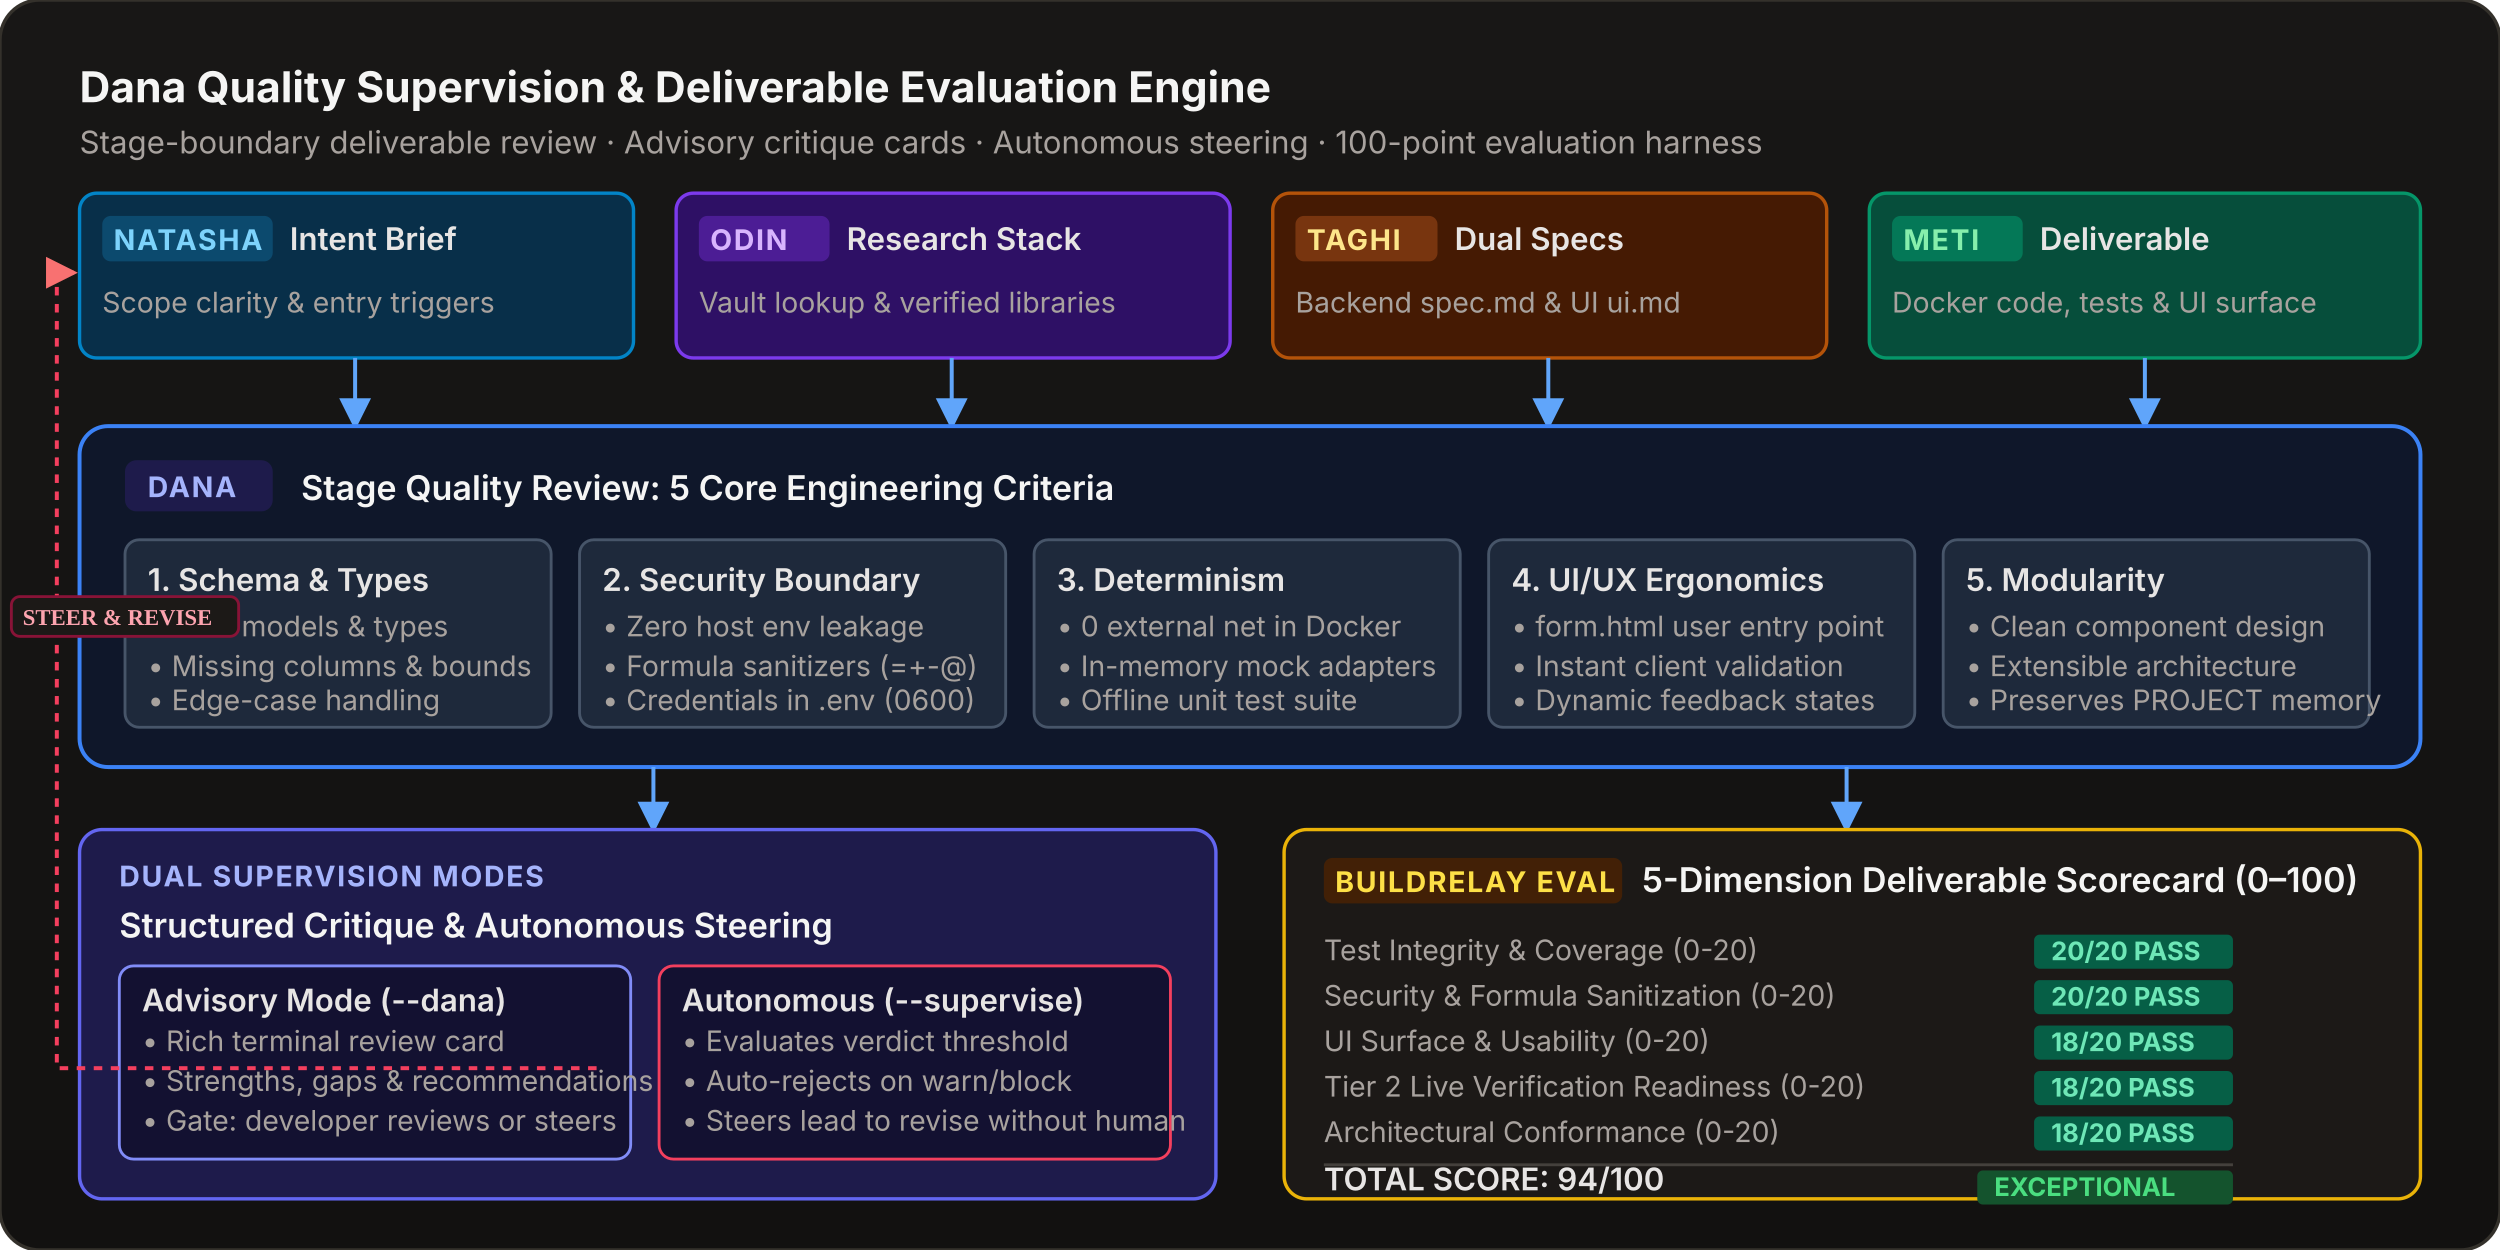
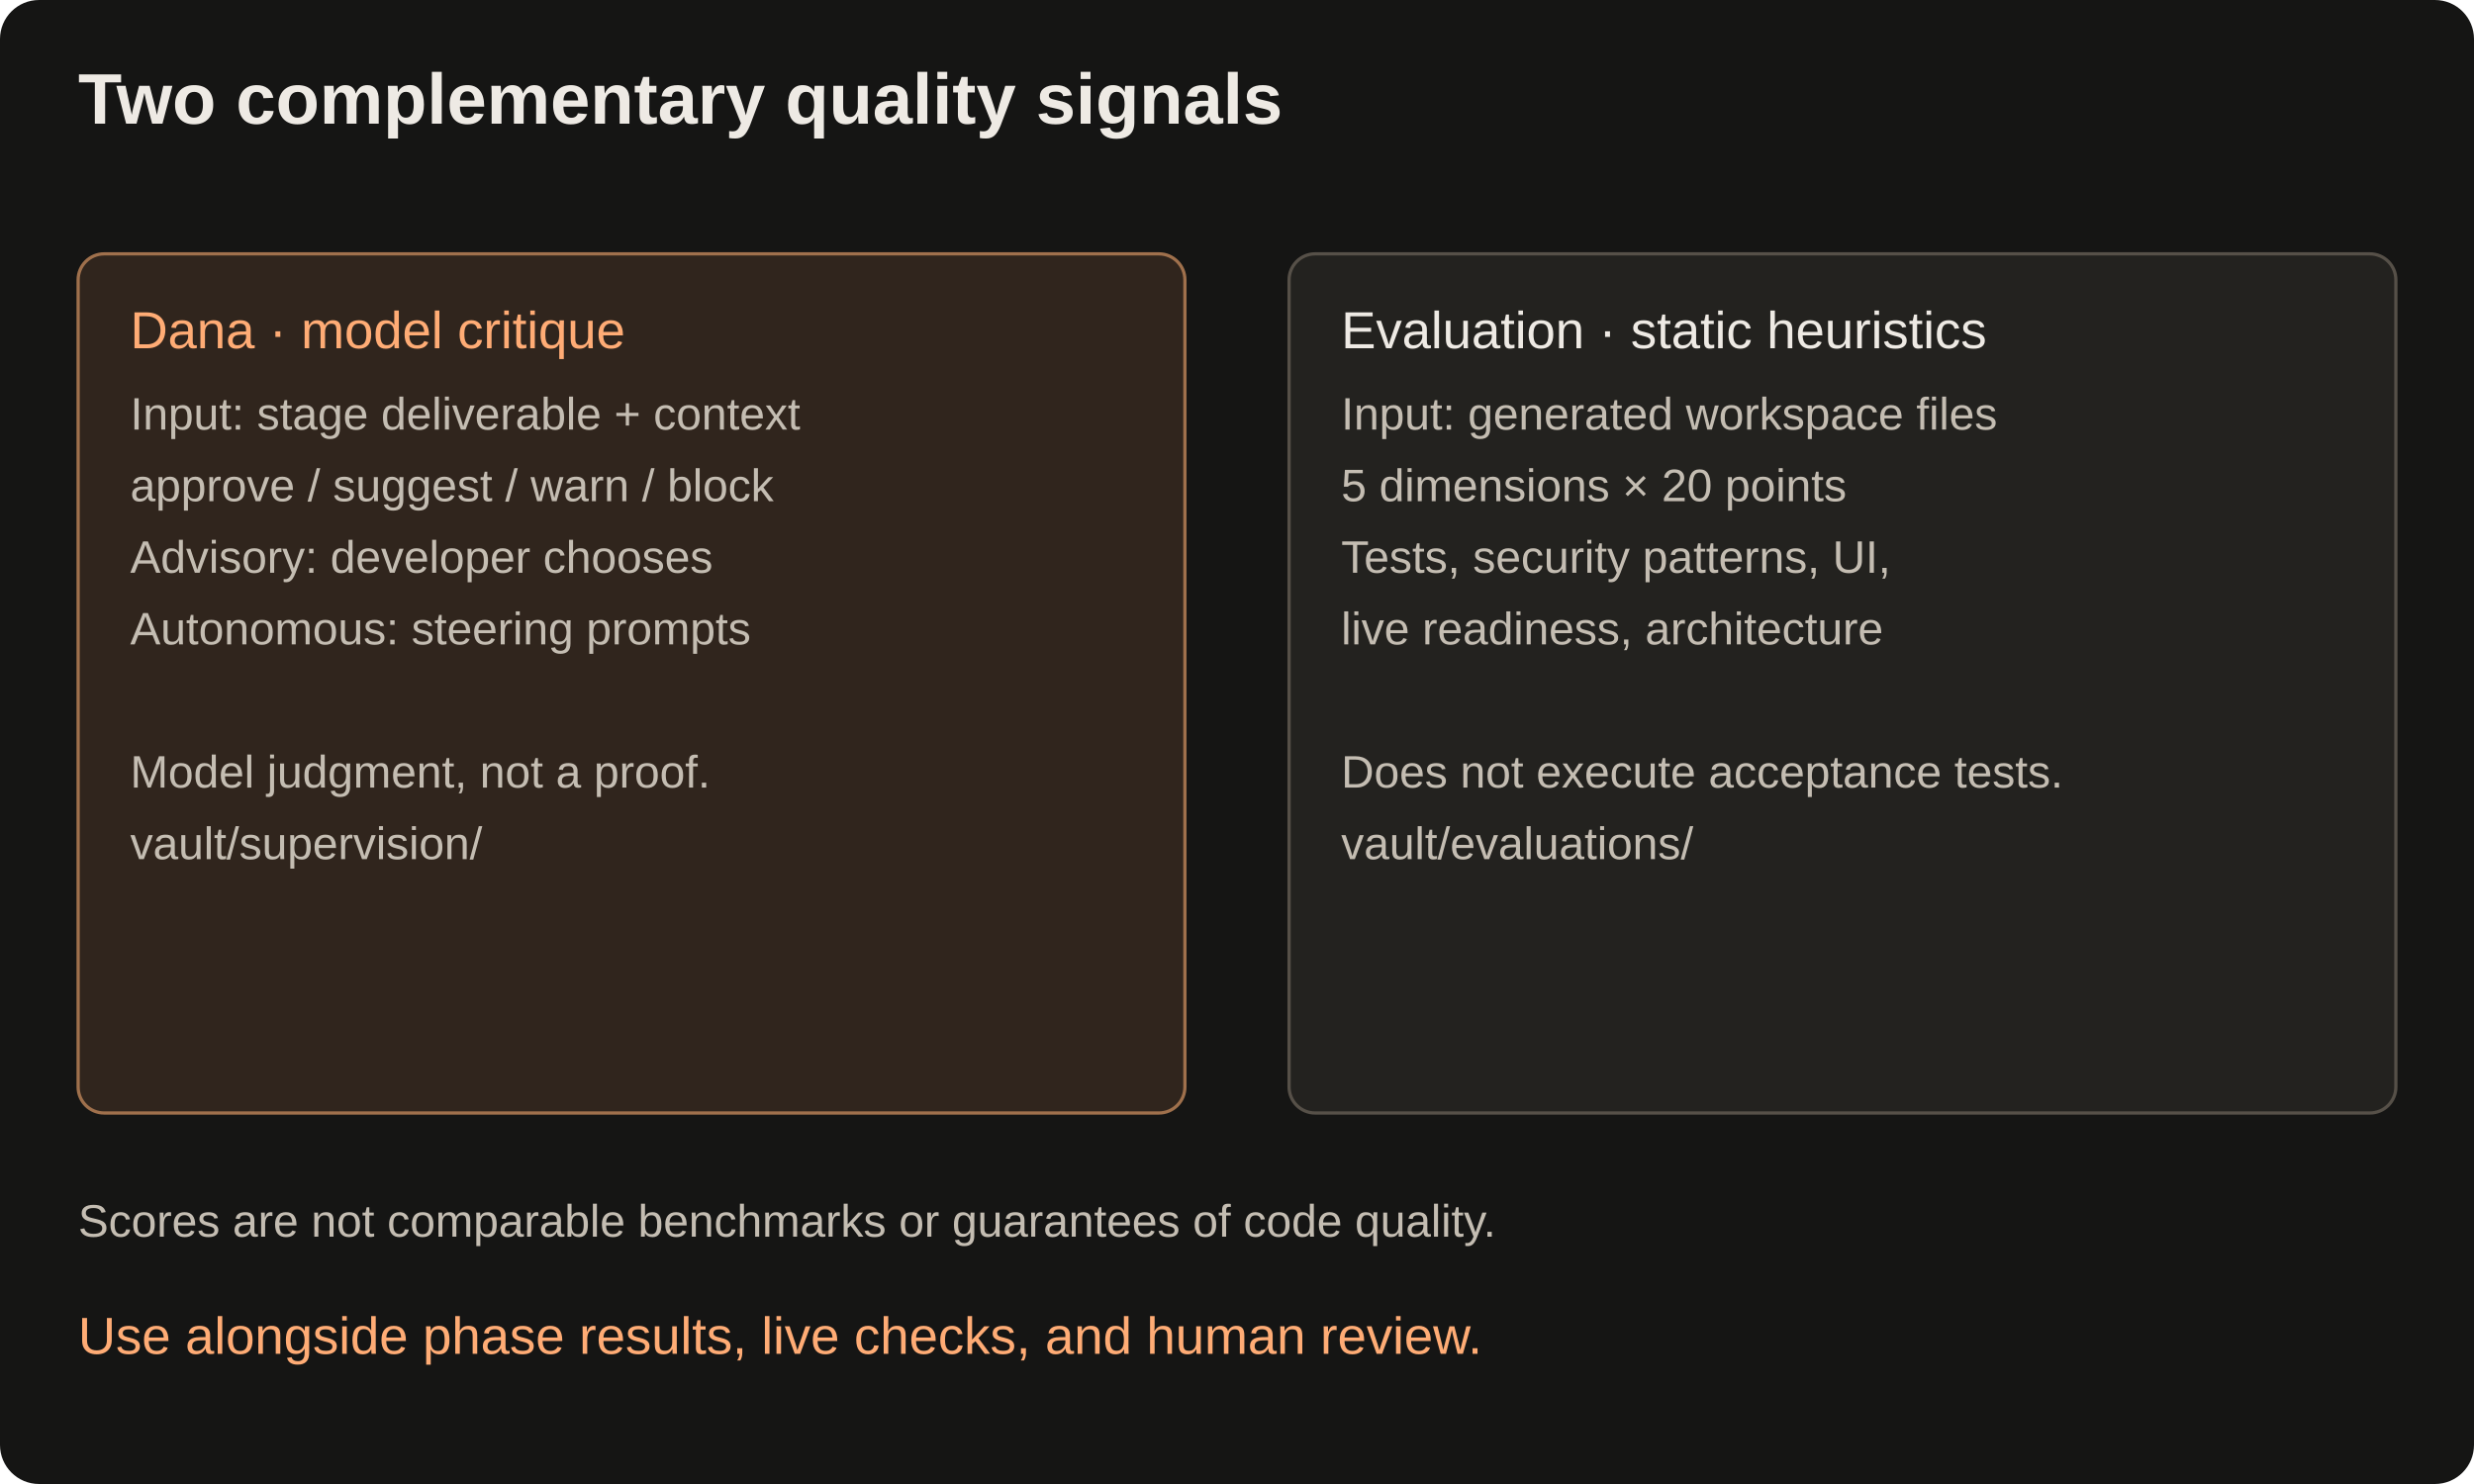
- <svg xmlns="http://www.w3.org/2000/svg" width="880" height="440" viewBox="0 0 880 440" role="img" aria-labelledby="dana-title dana-desc">
+ <svg xmlns="http://www.w3.org/2000/svg" width="760" height="456" viewBox="0 0 760 456" role="img" aria-labelledby="title desc">
  <defs>
-     <marker id="arrow-blue" markerWidth="8" markerHeight="8" refX="7" refY="4" orient="auto">
-       <path d="M0 0 L8 4 L0 8" fill="#60a5fa" />
+     <marker id="arrow" markerWidth="8" markerHeight="8" refX="7" refY="4" orient="auto">
+       <path d="M0 0 L8 4 L0 8" fill="#b7b1a8" />
    </marker>
-     <marker id="arrow-red" markerWidth="8" markerHeight="8" refX="7" refY="4" orient="auto">
-       <path d="M0 0 L8 4 L0 8" fill="#f87171" />
-     </marker>
-     <marker id="arrow-green" markerWidth="8" markerHeight="8" refX="7" refY="4" orient="auto">
-       <path d="M0 0 L8 4 L0 8" fill="#4ade80" />
-     </marker>
-     <linearGradient id="bg-canvas" x1="0" y1="0" x2="0" y2="1">
-       <stop offset="0%" stop-color="#181716" />
-       <stop offset="100%" stop-color="#121110" />
-     </linearGradient>
  </defs>
-   <rect width="880" height="440" rx="14" fill="url(#bg-canvas)" stroke="#34312b" stroke-width="1.2" />
-   <style>
-     .title { font-family: system-ui, -apple-system, sans-serif; font-size: 15px; font-weight: 700; fill: #f5f5f4; }
-     .subtitle { font-family: system-ui, -apple-system, sans-serif; font-size: 11px; fill: #a8a29e; }
-     .badge { font-family: system-ui, -apple-system, sans-serif; font-size: 10px; font-weight: 700; text-transform: uppercase; letter-spacing: 0.06em; }
-     .card-title { font-family: system-ui, -apple-system, sans-serif; font-size: 12px; font-weight: 600; fill: #f5f5f4; }
-     .item-title { font-family: system-ui, -apple-system, sans-serif; font-size: 11px; font-weight: 600; fill: #e7e5e4; }
-     .item-desc { font-family: system-ui, -apple-system, sans-serif; font-size: 10px; fill: #a8a29e; }
-     .verdict-box { font-family: system-ui, -apple-system, sans-serif; font-size: 9px; font-weight: 700; }
-   </style>
-   <g transform="translate(28, 20)">
-     <text class="title" x="0" y="16">Dana Quality Supervision &amp; Deliverable Evaluation Engine</text>
-     <text class="subtitle" x="0" y="34">Stage-boundary deliverable review · Advisory critique cards · Autonomous steering · 100-point evaluation harness</text>
-   </g>
-   <g transform="translate(28, 68)">
-     <g transform="translate(0, 0)">
-       <rect width="195" height="58" rx="6" fill="#082f49" stroke="#0284c7" stroke-width="1.2" />
-       <rect x="8" y="8" width="60" height="16" rx="3" fill="#0c4a6e" />
-       <text class="badge" x="12" y="20" fill="#7dd3fc">NATASHA</text>
-       <text class="item-title" x="74" y="20" fill="#bae6fd">Intent Brief</text>
-       <text class="item-desc" x="8" y="42">Scope clarity &amp; entry triggers</text>
-     </g>
-     <g transform="translate(210, 0)">
-       <rect width="195" height="58" rx="6" fill="#2e1065" stroke="#7c3aed" stroke-width="1.2" />
-       <rect x="8" y="8" width="46" height="16" rx="3" fill="#4c1d95" />
-       <text class="badge" x="12" y="20" fill="#d8b4fe">ODIN</text>
-       <text class="item-title" x="60" y="20" fill="#e9d5ff">Research Stack</text>
-       <text class="item-desc" x="8" y="42">Vault lookup &amp; verified libraries</text>
-     </g>
-     <g transform="translate(420, 0)">
-       <rect width="195" height="58" rx="6" fill="#451a03" stroke="#b45309" stroke-width="1.2" />
-       <rect x="8" y="8" width="50" height="16" rx="3" fill="#78350f" />
-       <text class="badge" x="12" y="20" fill="#fde68a">TAGHI</text>
-       <text class="item-title" x="64" y="20" fill="#fef3c7">Dual Specs</text>
-       <text class="item-desc" x="8" y="42">Backend spec.md &amp; UI ui.md</text>
-     </g>
-     <g transform="translate(630, 0)">
-       <rect width="194" height="58" rx="6" fill="#064e3b" stroke="#059669" stroke-width="1.2" />
-       <rect x="8" y="8" width="46" height="16" rx="3" fill="#047857" />
-       <text class="badge" x="12" y="20" fill="#86efac">METI</text>
-       <text class="item-title" x="60" y="20" fill="#d1fae5">Deliverable</text>
-       <text class="item-desc" x="8" y="42">Docker code, tests &amp; UI surface</text>
-     </g>
-   </g>
-   <path d="M125 126 V150" stroke="#60a5fa" stroke-width="1.4" marker-end="url(#arrow-blue)" />
-   <path d="M335 126 V150" stroke="#60a5fa" stroke-width="1.4" marker-end="url(#arrow-blue)" />
-   <path d="M545 126 V150" stroke="#60a5fa" stroke-width="1.4" marker-end="url(#arrow-blue)" />
-   <path d="M755 126 V150" stroke="#60a5fa" stroke-width="1.4" marker-end="url(#arrow-blue)" />
-   <g transform="translate(28, 150)">
-     <rect width="824" height="120" rx="10" fill="#0f172a" stroke="#3b82f6" stroke-width="1.4" />
-     <g transform="translate(16, 12)">
-       <rect width="52" height="18" rx="4" fill="#1e1b4b" />
-       <text class="badge" x="8" y="13" fill="#a5b4fc">DANA</text>
-       <text class="card-title" x="62" y="14" fill="#bfdbfe">Stage Quality Review: 5 Core Engineering Criteria</text>
-     </g>
-     <g transform="translate(16, 40)">
-       <rect width="150" height="66" rx="5" fill="#1e293b" stroke="#475569" stroke-width="1" />
-       <text class="item-title" x="8" y="18" fill="#93c5fd">1. Schema &amp; Types</text>
-       <text class="item-desc" x="8" y="34">• Data models &amp; types</text>
-       <text class="item-desc" x="8" y="48">• Missing columns &amp; bounds</text>
-       <text class="item-desc" x="8" y="60">• Edge-case handling</text>
-       <rect x="160" width="150" height="66" rx="5" fill="#1e293b" stroke="#475569" stroke-width="1" />
-       <text class="item-title" x="168" y="18" fill="#93c5fd">2. Security Boundary</text>
-       <text class="item-desc" x="168" y="34">• Zero host env leakage</text>
-       <text class="item-desc" x="168" y="48">• Formula sanitizers (=+-@)</text>
-       <text class="item-desc" x="168" y="60">• Credentials in .env (0600)</text>
-       <rect x="320" width="150" height="66" rx="5" fill="#1e293b" stroke="#475569" stroke-width="1" />
-       <text class="item-title" x="328" y="18" fill="#93c5fd">3. Determinism</text>
-       <text class="item-desc" x="328" y="34">• 0 external net in Docker</text>
-       <text class="item-desc" x="328" y="48">• In-memory mock adapters</text>
-       <text class="item-desc" x="328" y="60">• Offline unit test suite</text>
-       <rect x="480" width="150" height="66" rx="5" fill="#1e293b" stroke="#475569" stroke-width="1" />
-       <text class="item-title" x="488" y="18" fill="#93c5fd">4. UI/UX Ergonomics</text>
-       <text class="item-desc" x="488" y="34">• form.html user entry point</text>
-       <text class="item-desc" x="488" y="48">• Instant client validation</text>
-       <text class="item-desc" x="488" y="60">• Dynamic feedback states</text>
-       <rect x="640" width="150" height="66" rx="5" fill="#1e293b" stroke="#475569" stroke-width="1" />
-       <text class="item-title" x="648" y="18" fill="#93c5fd">5. Modularity</text>
-       <text class="item-desc" x="648" y="34">• Clean component design</text>
-       <text class="item-desc" x="648" y="48">• Extensible architecture</text>
-       <text class="item-desc" x="648" y="60">• Preserves PROJECT memory</text>
-     </g>
-   </g>
-   <path d="M230 270 V292" stroke="#60a5fa" stroke-width="1.4" marker-end="url(#arrow-blue)" />
-   <path d="M650 270 V292" stroke="#60a5fa" stroke-width="1.4" marker-end="url(#arrow-blue)" />
-   <g transform="translate(28, 292)">
-     <g transform="translate(0, 0)">
-       <rect width="400" height="130" rx="8" fill="#1e1b4b" stroke="#6366f1" stroke-width="1.2" />
-       <text class="badge" x="14" y="20" fill="#a5b4fc">DUAL SUPERVISION MODES</text>
-       <text class="card-title" x="14" y="38">Structured Critique &amp; Autonomous Steering</text>
-       <g transform="translate(14, 48)">
-         <rect width="180" height="68" rx="5" fill="#131131" stroke="#818cf8" stroke-width="1" />
-         <text class="item-title" x="8" y="16" fill="#c7d2fe">Advisory Mode (--dana)</text>
-         <text class="item-desc" x="8" y="30">• Rich terminal review card</text>
-         <text class="item-desc" x="8" y="44">• Strengths, gaps &amp; recommendations</text>
-         <text class="item-desc" x="8" y="58">• Gate: developer reviews or steers</text>
-       </g>
-       <g transform="translate(204, 48)">
-         <rect width="180" height="68" rx="5" fill="#131131" stroke="#f43f5e" stroke-width="1" />
-         <text class="item-title" x="8" y="16" fill="#fecdd3">Autonomous (--supervise)</text>
-         <text class="item-desc" x="8" y="30">• Evaluates verdict threshold</text>
-         <text class="item-desc" x="8" y="44">• Auto-rejects on warn/block</text>
-         <text class="item-desc" x="8" y="58">• Steers lead to revise without human</text>
-       </g>
-     </g>
-     <g transform="translate(424, 0)">
-       <rect width="400" height="130" rx="8" fill="#1c1917" stroke="#eab308" stroke-width="1.2" />
-       <rect x="14" y="10" width="105" height="16" rx="3" fill="#422006" />
-       <text class="badge" x="18" y="22" fill="#fde047">BUILDRELAY EVAL</text>
-       <text class="card-title" x="126" y="22">5-Dimension Deliverable Scorecard (0–100)</text>
-       <g transform="translate(14, 34)">
-         <text class="item-desc" x="0" y="12" fill="#e7e5e4">Test Integrity &amp; Coverage (0-20)</text>
-         <rect x="250" y="3" width="70" height="12" rx="2" fill="#065f46" />
-         <text class="verdict-box" x="256" y="12" fill="#6ee7b7">20/20 PASS</text>
-         <text class="item-desc" x="0" y="28" fill="#e7e5e4">Security &amp; Formula Sanitization (0-20)</text>
-         <rect x="250" y="19" width="70" height="12" rx="2" fill="#065f46" />
-         <text class="verdict-box" x="256" y="28" fill="#6ee7b7">20/20 PASS</text>
-         <text class="item-desc" x="0" y="44" fill="#e7e5e4">UI Surface &amp; Usability (0-20)</text>
-         <rect x="250" y="35" width="70" height="12" rx="2" fill="#065f46" />
-         <text class="verdict-box" x="256" y="44" fill="#6ee7b7">18/20 PASS</text>
-         <text class="item-desc" x="0" y="60" fill="#e7e5e4">Tier 2 Live Verification Readiness (0-20)</text>
-         <rect x="250" y="51" width="70" height="12" rx="2" fill="#065f46" />
-         <text class="verdict-box" x="256" y="60" fill="#6ee7b7">18/20 PASS</text>
-         <text class="item-desc" x="0" y="76" fill="#e7e5e4">Architectural Conformance (0-20)</text>
-         <rect x="250" y="67" width="70" height="12" rx="2" fill="#065f46" />
-         <text class="verdict-box" x="256" y="76" fill="#6ee7b7">18/20 PASS</text>
-         <line x1="0" y1="84" x2="320" y2="84" stroke="#44403c" stroke-width="1" />
-         <text class="item-title" x="0" y="93" fill="#facc15">TOTAL SCORE: 94/100</text>
-         <rect x="230" y="86" width="90" height="12" rx="2" fill="#14532d" />
-         <text class="verdict-box" x="236" y="95" fill="#4ade80">EXCEPTIONAL</text>
-       </g>
-     </g>
-   </g>
-   <path d="M210 376 H20 V96 H26" fill="none" stroke="#f43f5e" stroke-width="1.4" stroke-dasharray="3 3" marker-end="url(#arrow-red)" />
-   <rect x="4" y="210" width="80" height="14" rx="3" fill="#1c1917" stroke="#881337" stroke-width="1" />
-   <text x="8" y="220" font-size="8" fill="#fda4af" font-weight="700">STEER &amp; REVISE</text>
+   <rect width="760" height="456" rx="12" fill="#151514" />
+   <style>text{font-family:Arial,Helvetica,sans-serif;fill:#eeeae4;font-size:16px}.title{font-size:22px;font-weight:600}.sub{fill:#c4bdb2;font-size:14px}.accent{fill:#ffac75}.line{fill:none;stroke:#b7b1a8;stroke-width:1.6;marker-end:url(#arrow)}</style>
+   <text x="24" y="38" class="title" text-anchor="start">Two complementary quality signals</text>
+   <rect x="24" y="78" width="340" height="264" rx="8" fill="#30251d" stroke="#9f704c" />
+   <text x="40" y="107" class="accent" text-anchor="start">Dana · model critique</text>
+   <text x="40" y="132" class="sub" text-anchor="start">Input: stage deliverable + context</text>
+   <text x="40" y="154" class="sub" text-anchor="start">approve / suggest / warn / block</text>
+   <text x="40" y="176" class="sub" text-anchor="start">Advisory: developer chooses</text>
+   <text x="40" y="198" class="sub" text-anchor="start">Autonomous: steering prompts</text>
+   <text x="40" y="220" class="sub" text-anchor="start" />
+   <text x="40" y="242" class="sub" text-anchor="start">Model judgment, not a proof.</text>
+   <text x="40" y="264" class="sub" text-anchor="start">vault/supervision/</text>
+   <rect x="396" y="78" width="340" height="264" rx="8" fill="#23221f" stroke="#565048" />
+   <text x="412" y="107" class="" text-anchor="start">Evaluation · static heuristics</text>
+   <text x="412" y="132" class="sub" text-anchor="start">Input: generated workspace files</text>
+   <text x="412" y="154" class="sub" text-anchor="start">5 dimensions × 20 points</text>
+   <text x="412" y="176" class="sub" text-anchor="start">Tests, security patterns, UI,</text>
+   <text x="412" y="198" class="sub" text-anchor="start">live readiness, architecture</text>
+   <text x="412" y="220" class="sub" text-anchor="start" />
+   <text x="412" y="242" class="sub" text-anchor="start">Does not execute acceptance tests.</text>
+   <text x="412" y="264" class="sub" text-anchor="start">vault/evaluations/</text>
+   <text x="24" y="380" class="sub" text-anchor="start">Scores are not comparable benchmarks or guarantees of code quality.</text>
+   <text x="24" y="416" class="accent" text-anchor="start">Use alongside phase results, live checks, and human review.</text>
</svg>
